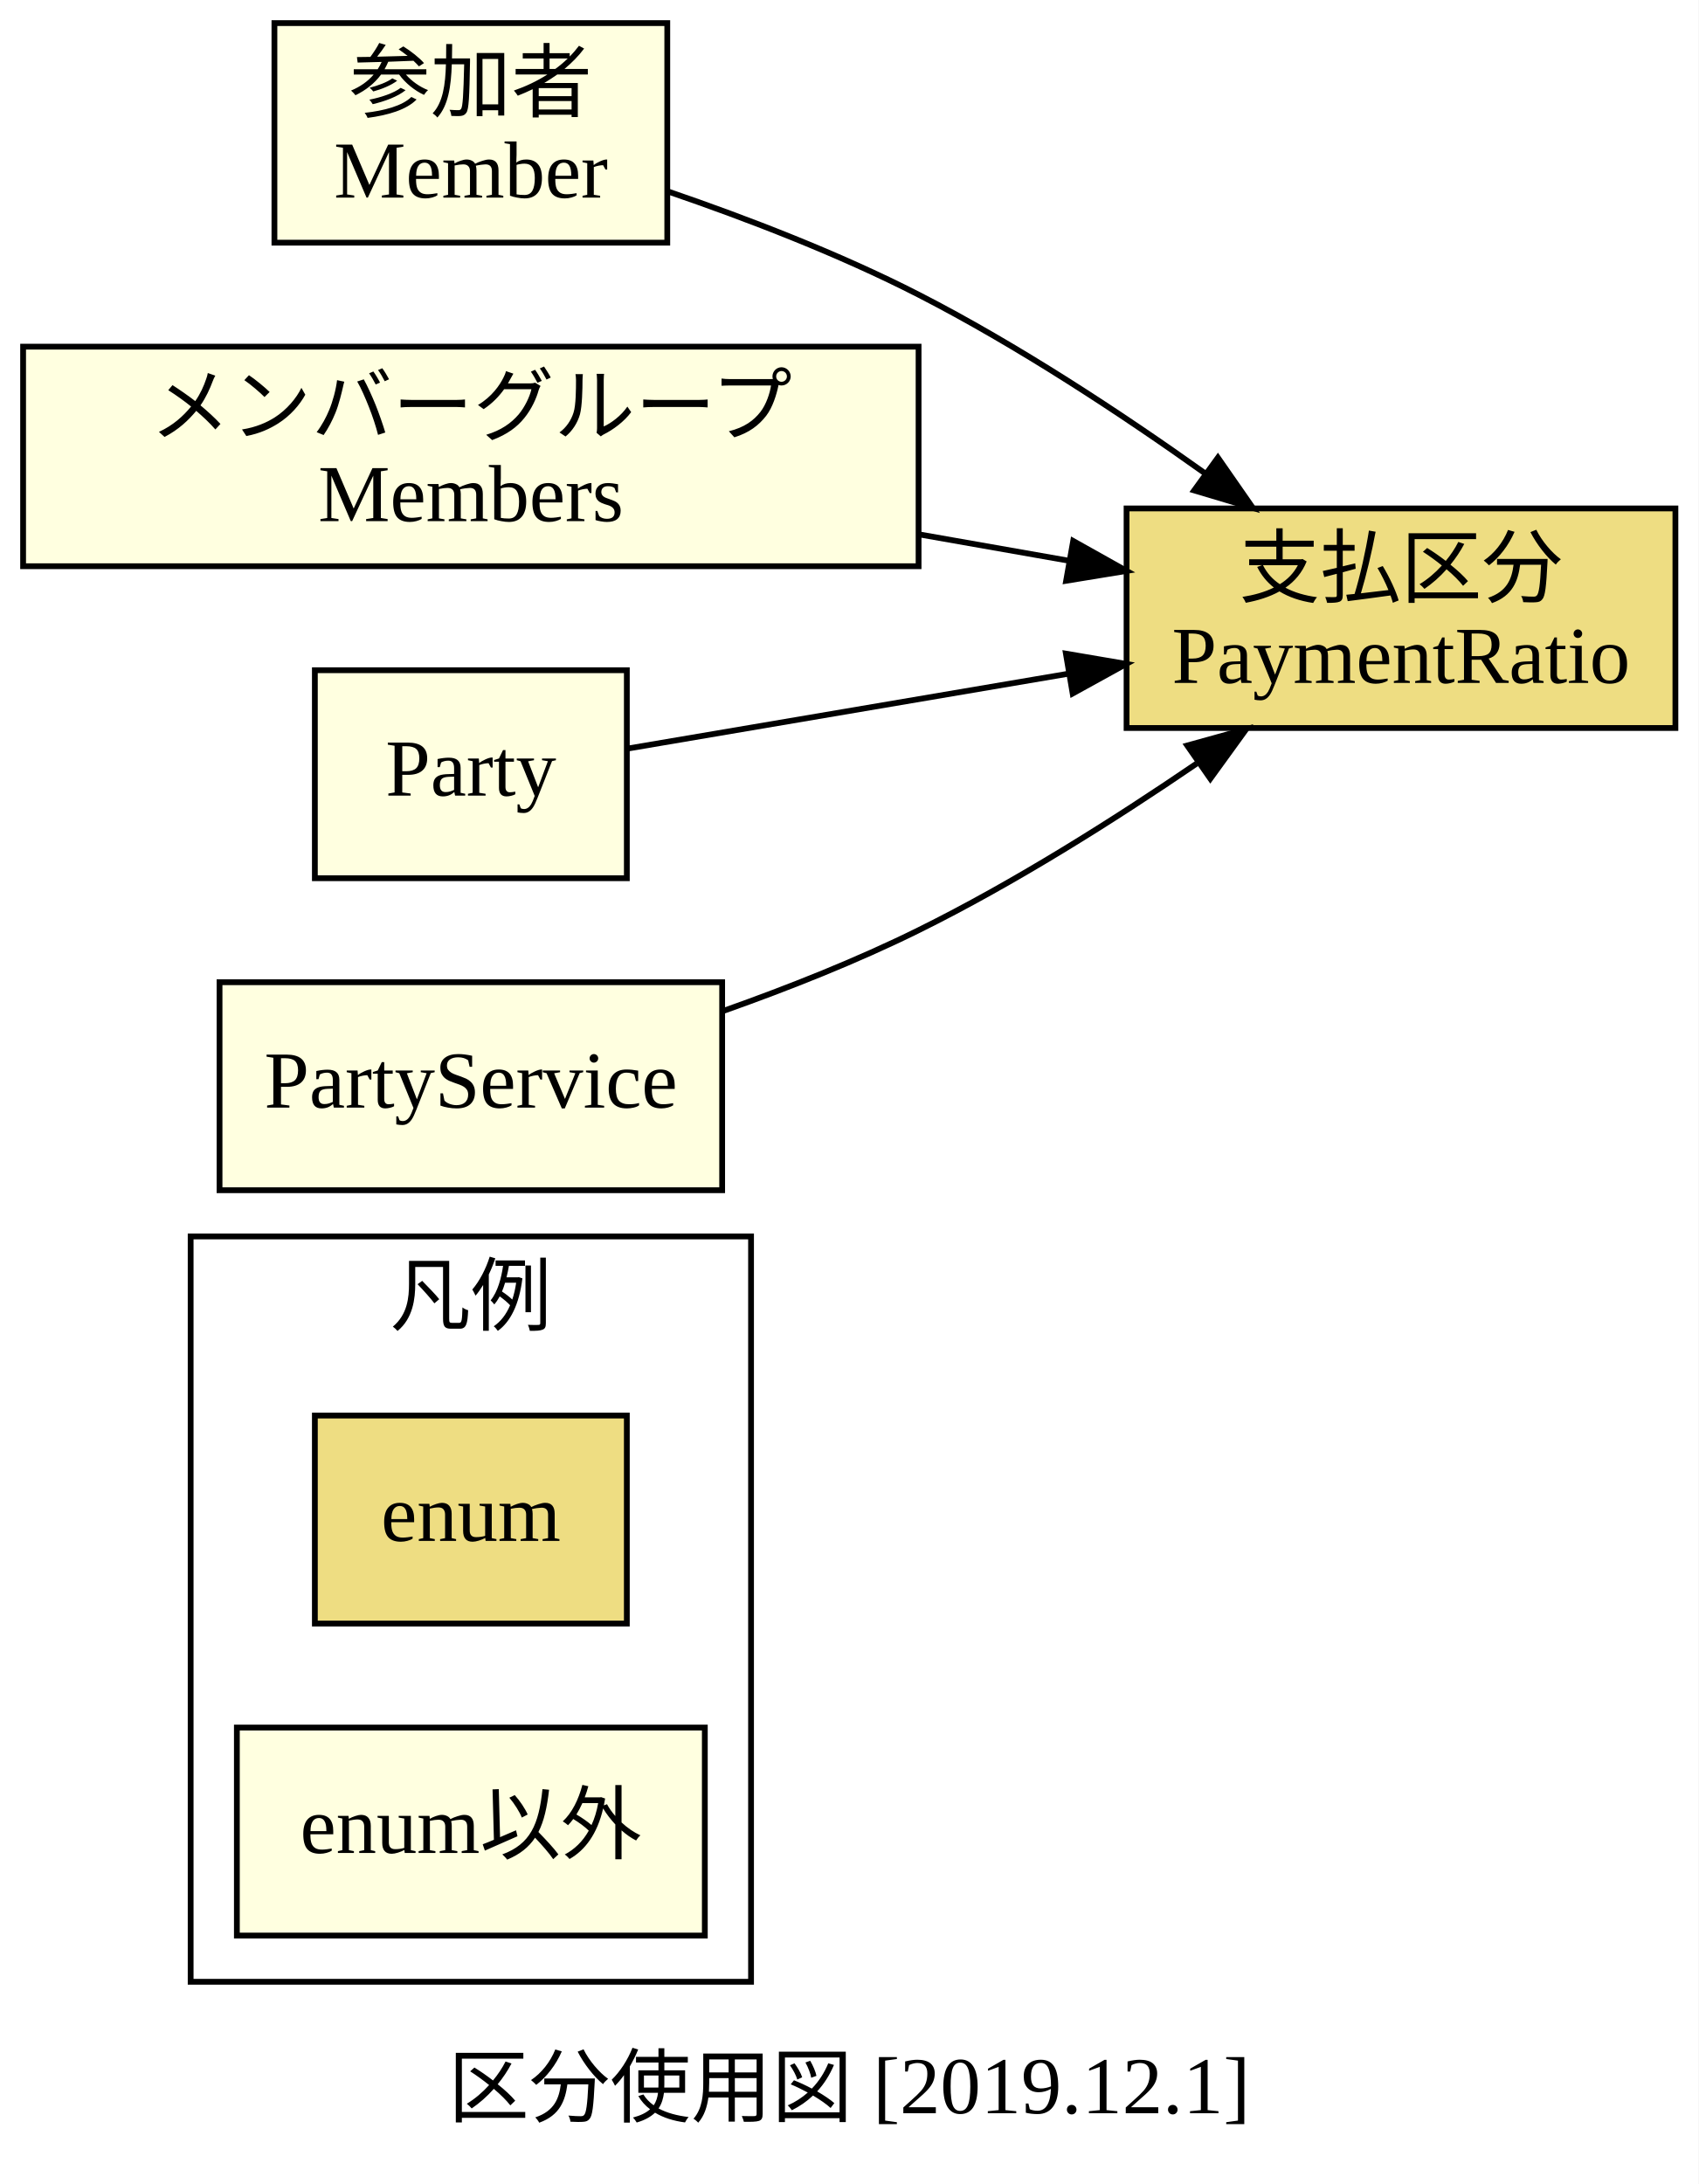
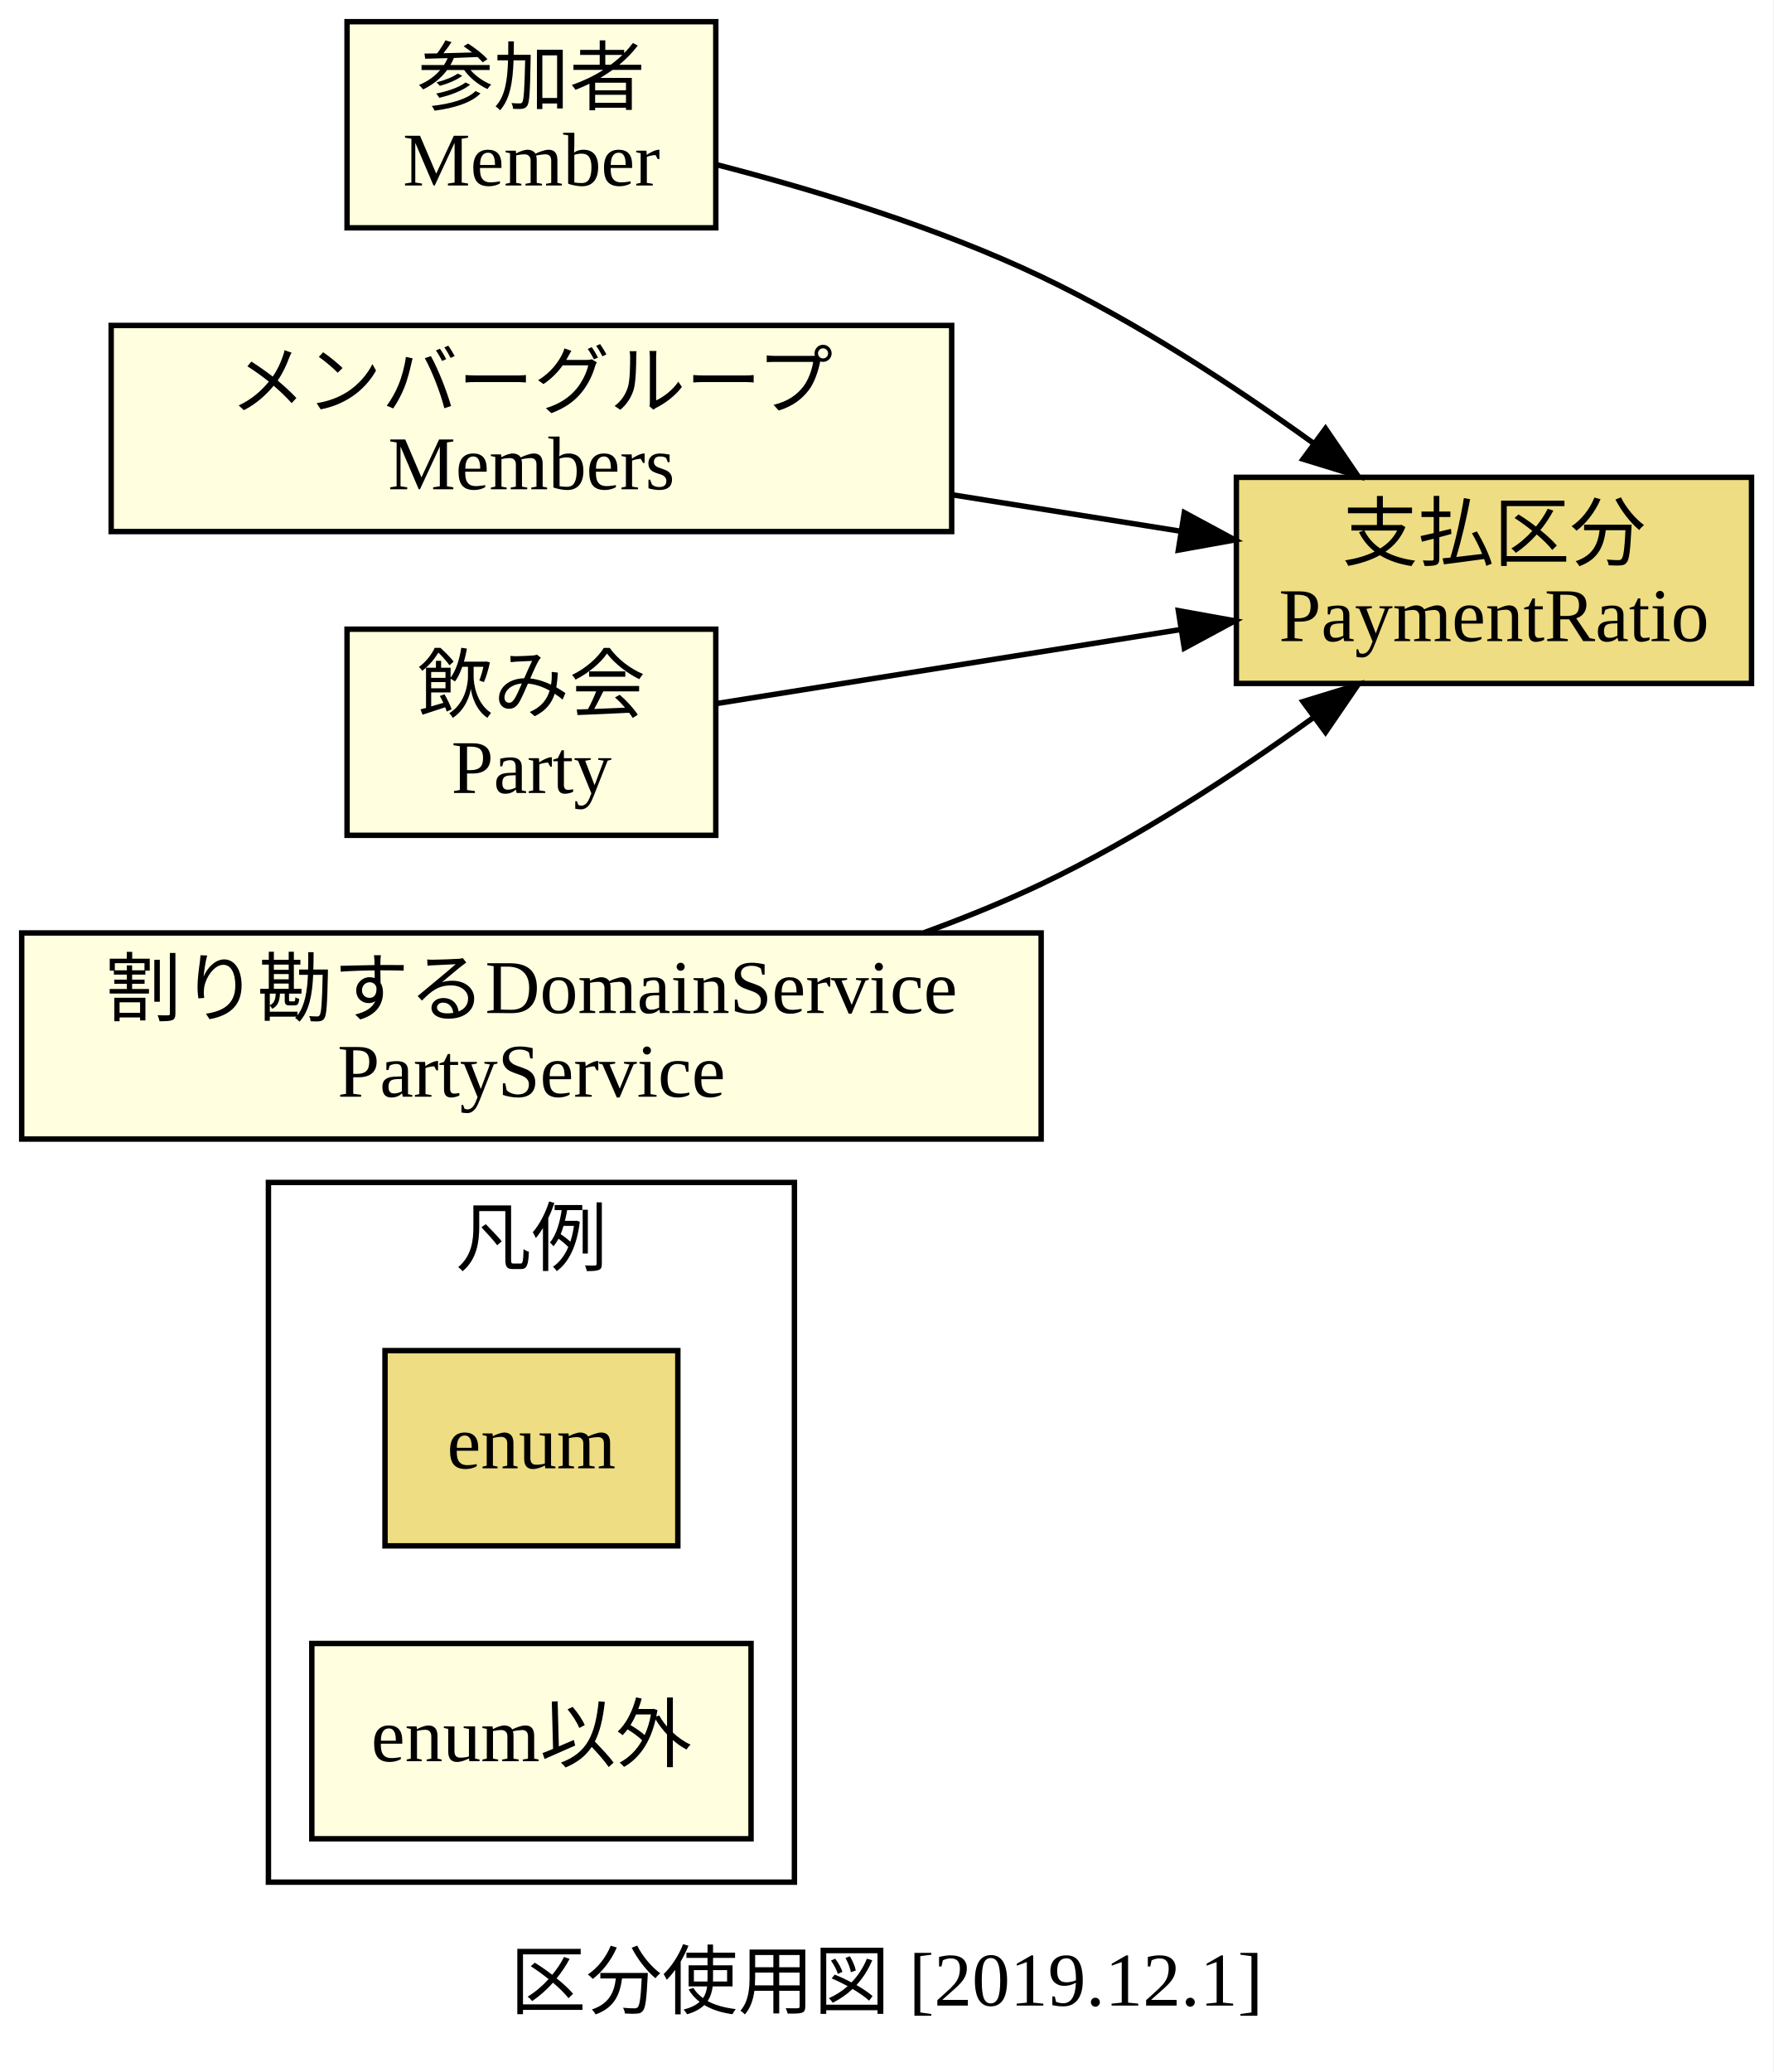
- <svg xmlns="http://www.w3.org/2000/svg" width="294px" height="378px" viewBox="0.00 0.00 294.00 378.00">
-   <g id="graph0" class="graph" transform=" rotate(0) translate(4 374)">
-     <polygon fill="white" stroke="transparent" points="-4,4 -4,-374 290,-374 290,4 -4,4" />
-     <text text-anchor="middle" x="143" y="-7.8" font-family="Times New Roman,serif" font-size="14.00">区分使用図 [2019.12.1]</text>
+ <svg xmlns="http://www.w3.org/2000/svg" width="327px" height="382px" viewBox="0.00 0.00 327.00 382.00">
+   <g id="graph0" class="graph" transform=" rotate(0) translate(4 378)">
+     <polygon fill="white" stroke="transparent" points="-4,4 -4,-378 323,-378 323,4 -4,4" />
+     <text text-anchor="middle" x="159.5" y="-7.8" font-family="Times New Roman,serif" font-size="14.00">区分使用図 [2019.12.1]</text>
    <g id="clust1" class="cluster">
-       <polygon fill="none" stroke="black" points="29,-31 29,-160 126,-160 126,-31 29,-31" />
-       <text text-anchor="middle" x="77.5" y="-144.8" font-family="Times New Roman,serif" font-size="14.00">凡例</text>
+       <polygon fill="none" stroke="black" points="45.5,-31 45.5,-160 142.5,-160 142.5,-31 45.5,-31" />
+       <text text-anchor="middle" x="94" y="-144.8" font-family="Times New Roman,serif" font-size="14.00">凡例</text>
    </g>
    <g id="node1" class="node">
-       <polygon fill="#eedd82" stroke="black" points="104.5,-129 50.5,-129 50.5,-93 104.5,-93 104.5,-129" />
-       <text text-anchor="middle" x="77.5" y="-107.3" font-family="Times New Roman,serif" font-size="14.00">enum</text>
+       <polygon fill="#eedd82" stroke="black" points="121,-129 67,-129 67,-93 121,-93 121,-129" />
+       <text text-anchor="middle" x="94" y="-107.3" font-family="Times New Roman,serif" font-size="14.00">enum</text>
    </g>
    <g id="node2" class="node">
-       <polygon fill="lightyellow" stroke="black" points="118,-75 37,-75 37,-39 118,-39 118,-75" />
-       <text text-anchor="middle" x="77.5" y="-53.3" font-family="Times New Roman,serif" font-size="14.00">enum以外</text>
+       <polygon fill="lightyellow" stroke="black" points="134.5,-75 53.5,-75 53.5,-39 134.5,-39 134.5,-75" />
+       <text text-anchor="middle" x="94" y="-53.3" font-family="Times New Roman,serif" font-size="14.00">enum以外</text>
    </g>
    <g id="node3" class="node">
-       <polygon fill="#eedd82" stroke="black" points="286,-286 191,-286 191,-248 286,-248 286,-286" />
-       <text text-anchor="middle" x="238.5" y="-270.8" font-family="Times New Roman,serif" font-size="14.00">支払区分</text>
-       <text text-anchor="middle" x="238.5" y="-255.8" font-family="Times New Roman,serif" font-size="14.00">PaymentRatio</text>
+       <polygon fill="#eedd82" stroke="black" points="319,-290 224,-290 224,-252 319,-252 319,-290" />
+       <text text-anchor="middle" x="271.5" y="-274.8" font-family="Times New Roman,serif" font-size="14.00">支払区分</text>
+       <text text-anchor="middle" x="271.5" y="-259.8" font-family="Times New Roman,serif" font-size="14.00">PaymentRatio</text>
    </g>
    <g id="node4" class="node">
-       <polygon fill="lightyellow" stroke="black" points="111.5,-370 43.5,-370 43.5,-332 111.5,-332 111.5,-370" />
-       <text text-anchor="middle" x="77.5" y="-354.8" font-family="Times New Roman,serif" font-size="14.00">参加者</text>
-       <text text-anchor="middle" x="77.5" y="-339.8" font-family="Times New Roman,serif" font-size="14.00">Member</text>
+       <polygon fill="lightyellow" stroke="black" points="128,-374 60,-374 60,-336 128,-336 128,-374" />
+       <text text-anchor="middle" x="94" y="-358.8" font-family="Times New Roman,serif" font-size="14.00">参加者</text>
+       <text text-anchor="middle" x="94" y="-343.8" font-family="Times New Roman,serif" font-size="14.00">Member</text>
    </g>
    <g id="edge1" class="edge">
-       <path fill="none" stroke="black" d="M111.63,-340.86C125.38,-336.15 141.28,-330.03 155,-323 172.13,-314.22 189.94,-302.51 204.61,-292.06" />
-       <polygon fill="black" stroke="black" points="206.81,-294.79 212.86,-286.09 202.7,-289.12 206.81,-294.79" />
+       <path fill="none" stroke="black" d="M128.19,-347.63C146.35,-342.95 168.97,-336.06 188,-327 205.51,-318.66 223.49,-306.9 238.18,-296.31" />
+       <polygon fill="black" stroke="black" points="240.44,-298.99 246.42,-290.24 236.29,-293.35 240.44,-298.99" />
    </g>
    <g id="node5" class="node">
-       <polygon fill="lightyellow" stroke="black" points="155,-314 0,-314 0,-276 155,-276 155,-314" />
-       <text text-anchor="middle" x="77.5" y="-298.8" font-family="Times New Roman,serif" font-size="14.00">メンバーグループ</text>
-       <text text-anchor="middle" x="77.5" y="-283.8" font-family="Times New Roman,serif" font-size="14.00">Members</text>
+       <polygon fill="lightyellow" stroke="black" points="171.5,-318 16.5,-318 16.5,-280 171.5,-280 171.5,-318" />
+       <text text-anchor="middle" x="94" y="-302.8" font-family="Times New Roman,serif" font-size="14.00">メンバーグループ</text>
+       <text text-anchor="middle" x="94" y="-287.8" font-family="Times New Roman,serif" font-size="14.00">Members</text>
    </g>
    <g id="edge2" class="edge">
-       <path fill="none" stroke="black" d="M155.21,-281.49C163.9,-279.96 172.64,-278.42 181.01,-276.95" />
-       <polygon fill="black" stroke="black" points="181.76,-280.37 191,-275.19 180.54,-273.48 181.76,-280.37" />
+       <path fill="none" stroke="black" d="M171.72,-286.76C185.83,-284.51 200.33,-282.19 213.73,-280.06" />
+       <polygon fill="black" stroke="black" points="214.4,-283.49 223.73,-278.46 213.3,-276.58 214.4,-283.49" />
    </g>
    <g id="node6" class="node">
-       <polygon fill="lightyellow" stroke="black" points="104.5,-258 50.5,-258 50.5,-222 104.5,-222 104.5,-258" />
-       <text text-anchor="middle" x="77.5" y="-236.3" font-family="Times New Roman,serif" font-size="14.00">Party</text>
+       <polygon fill="lightyellow" stroke="black" points="128,-262 60,-262 60,-224 128,-224 128,-262" />
+       <text text-anchor="middle" x="94" y="-246.8" font-family="Times New Roman,serif" font-size="14.00">飲み会</text>
+       <text text-anchor="middle" x="94" y="-231.8" font-family="Times New Roman,serif" font-size="14.00">Party</text>
    </g>
    <g id="edge3" class="edge">
-       <path fill="none" stroke="black" d="M104.76,-244.46C125.39,-247.96 154.88,-252.97 180.83,-257.38" />
-       <polygon fill="black" stroke="black" points="180.5,-260.87 190.95,-259.09 181.67,-253.97 180.5,-260.87" />
+       <path fill="none" stroke="black" d="M128.01,-248.27C152.06,-252.1 185.25,-257.4 213.55,-261.91" />
+       <polygon fill="black" stroke="black" points="213.3,-265.42 223.73,-263.54 214.4,-258.51 213.3,-265.42" />
    </g>
    <g id="node7" class="node">
-       <polygon fill="lightyellow" stroke="black" points="121,-204 34,-204 34,-168 121,-168 121,-204" />
-       <text text-anchor="middle" x="77.5" y="-182.3" font-family="Times New Roman,serif" font-size="14.00">PartyService</text>
+       <polygon fill="lightyellow" stroke="black" points="188,-206 0,-206 0,-168 188,-168 188,-206" />
+       <text text-anchor="middle" x="94" y="-190.8" font-family="Times New Roman,serif" font-size="14.00">割り勘するDomainService</text>
+       <text text-anchor="middle" x="94" y="-175.8" font-family="Times New Roman,serif" font-size="14.00">PartyService</text>
    </g>
    <g id="edge4" class="edge">
-       <path fill="none" stroke="black" d="M121.34,-199.08C132.51,-203.04 144.4,-207.75 155,-213 171.52,-221.17 188.73,-232.02 203.14,-241.85" />
-       <polygon fill="black" stroke="black" points="201.5,-244.97 211.71,-247.8 205.5,-239.23 201.5,-244.97" />
+       <path fill="none" stroke="black" d="M166.43,-206.06C173.83,-208.76 181.15,-211.74 188,-215 205.51,-223.34 223.49,-235.1 238.18,-245.69" />
+       <polygon fill="black" stroke="black" points="236.29,-248.65 246.42,-251.76 240.44,-243.01 236.29,-248.65" />
    </g>
  </g>
</svg>
